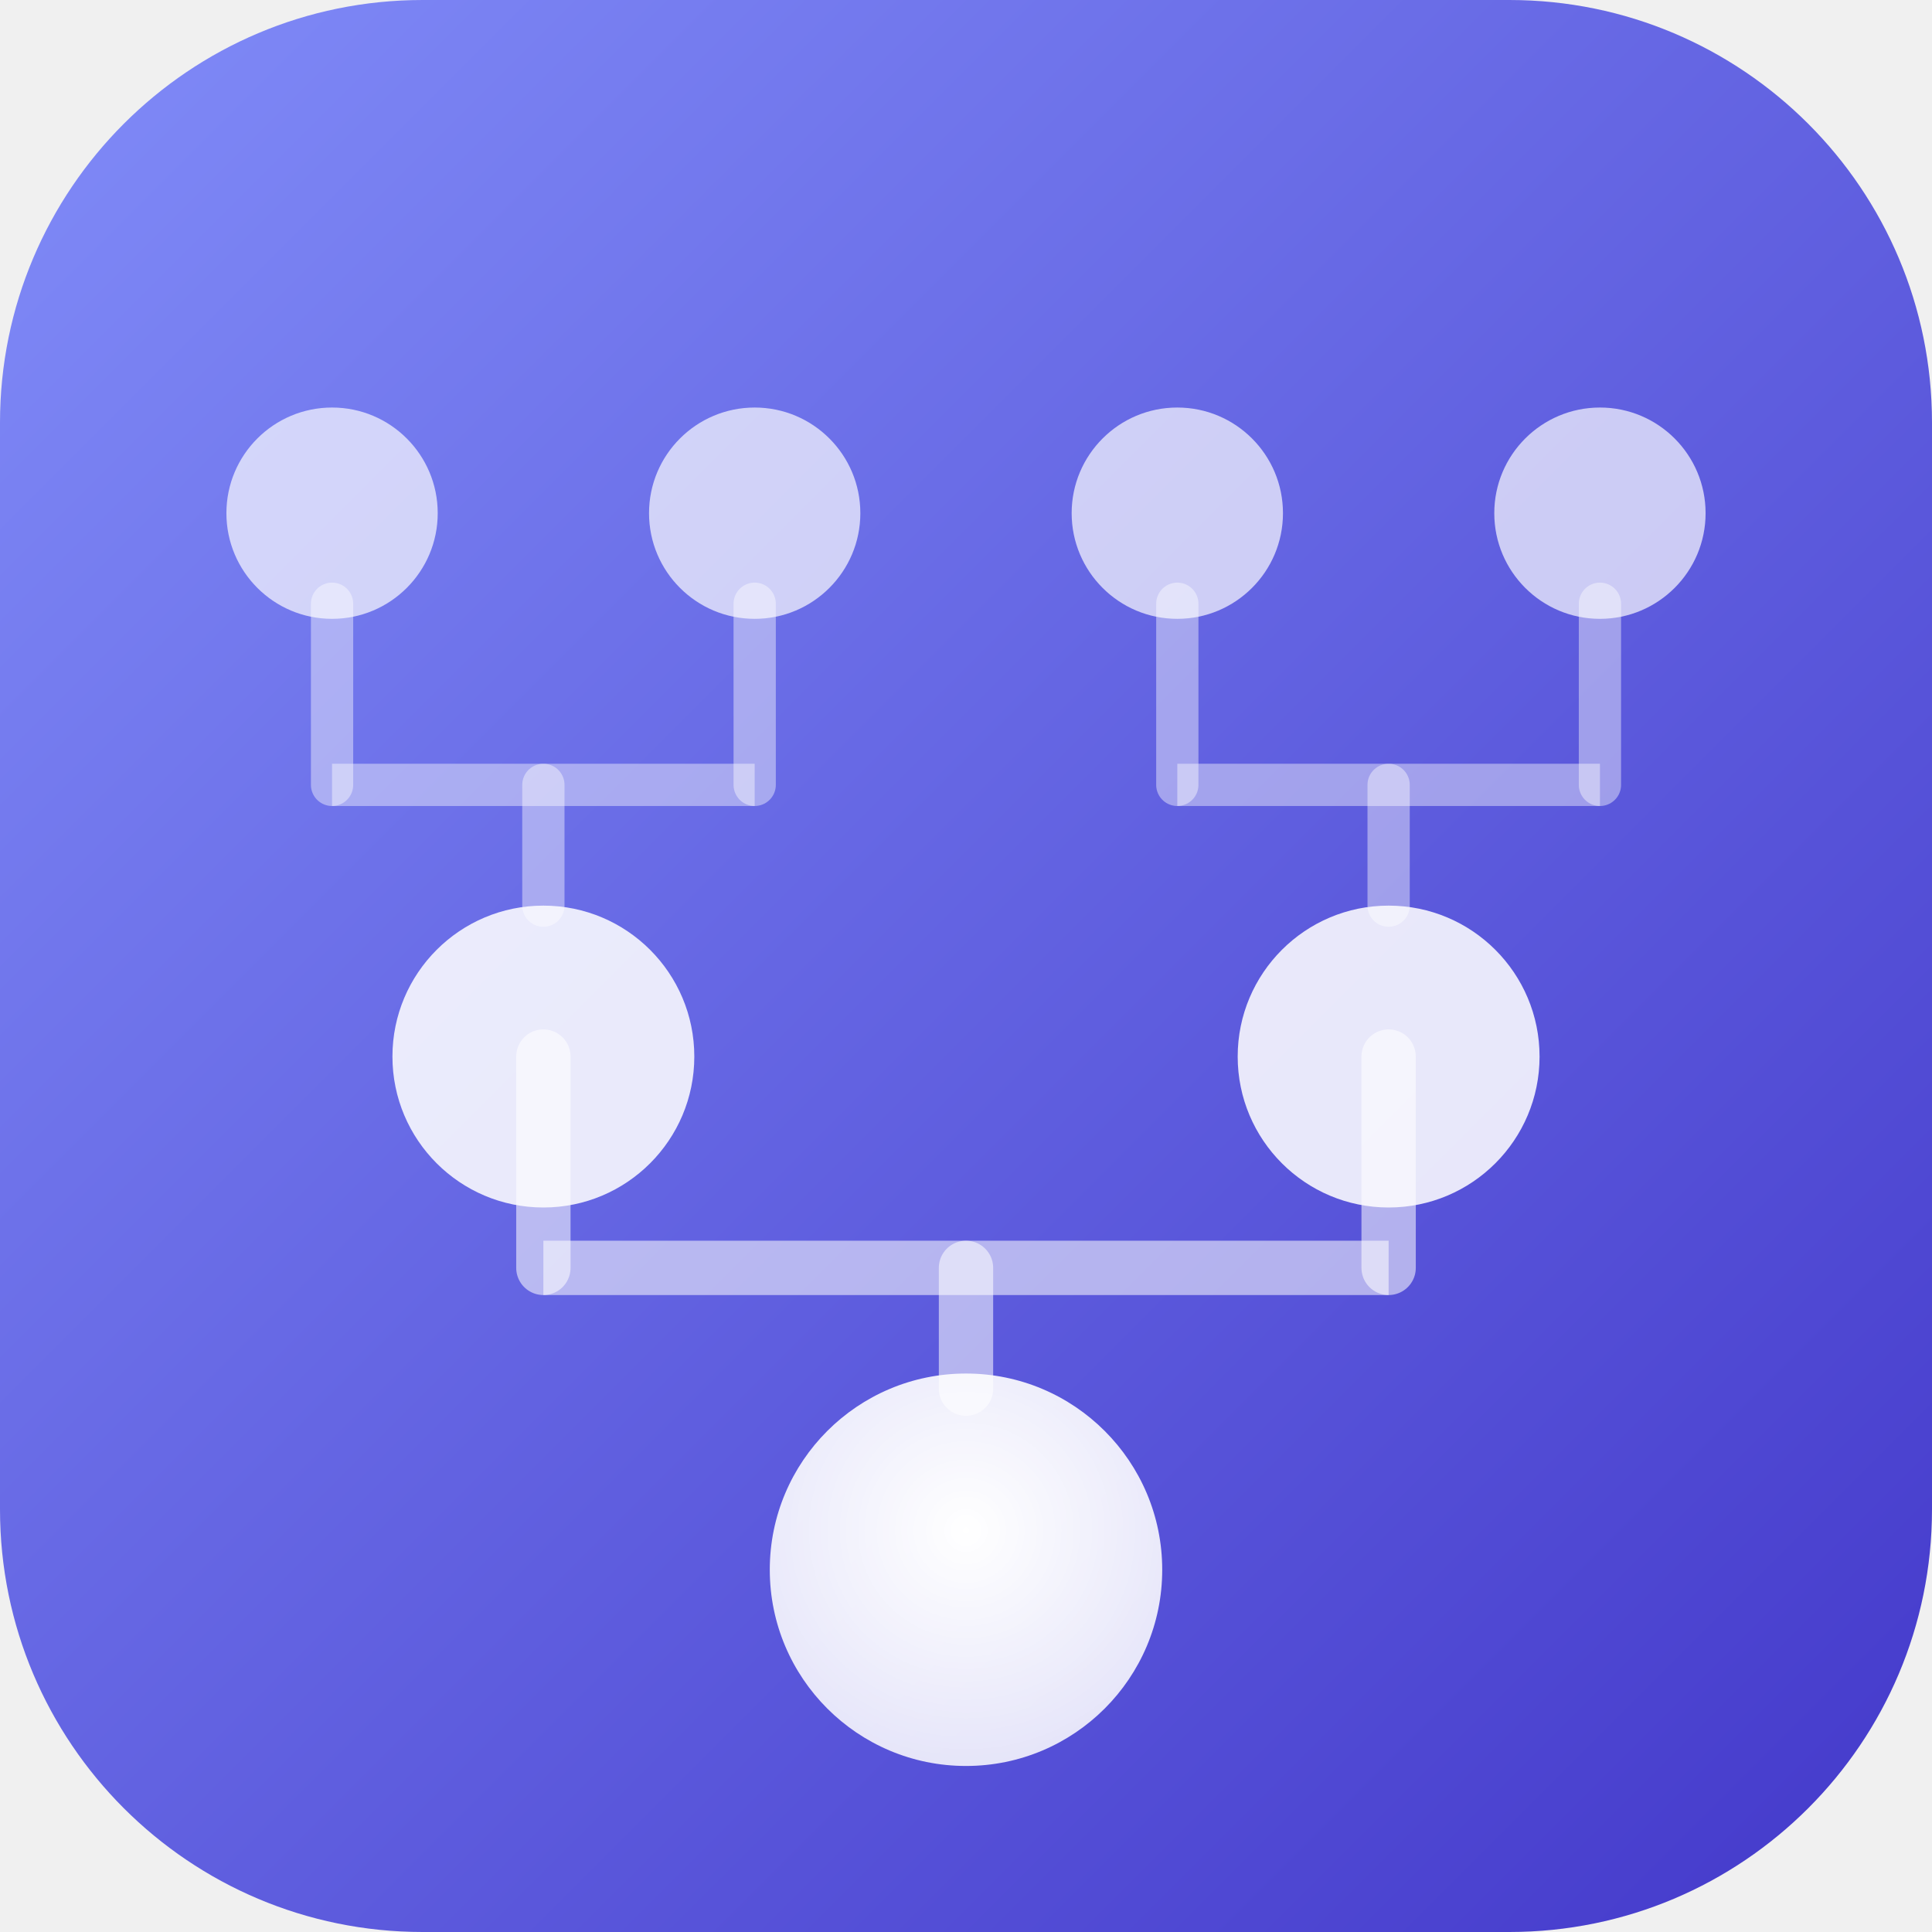
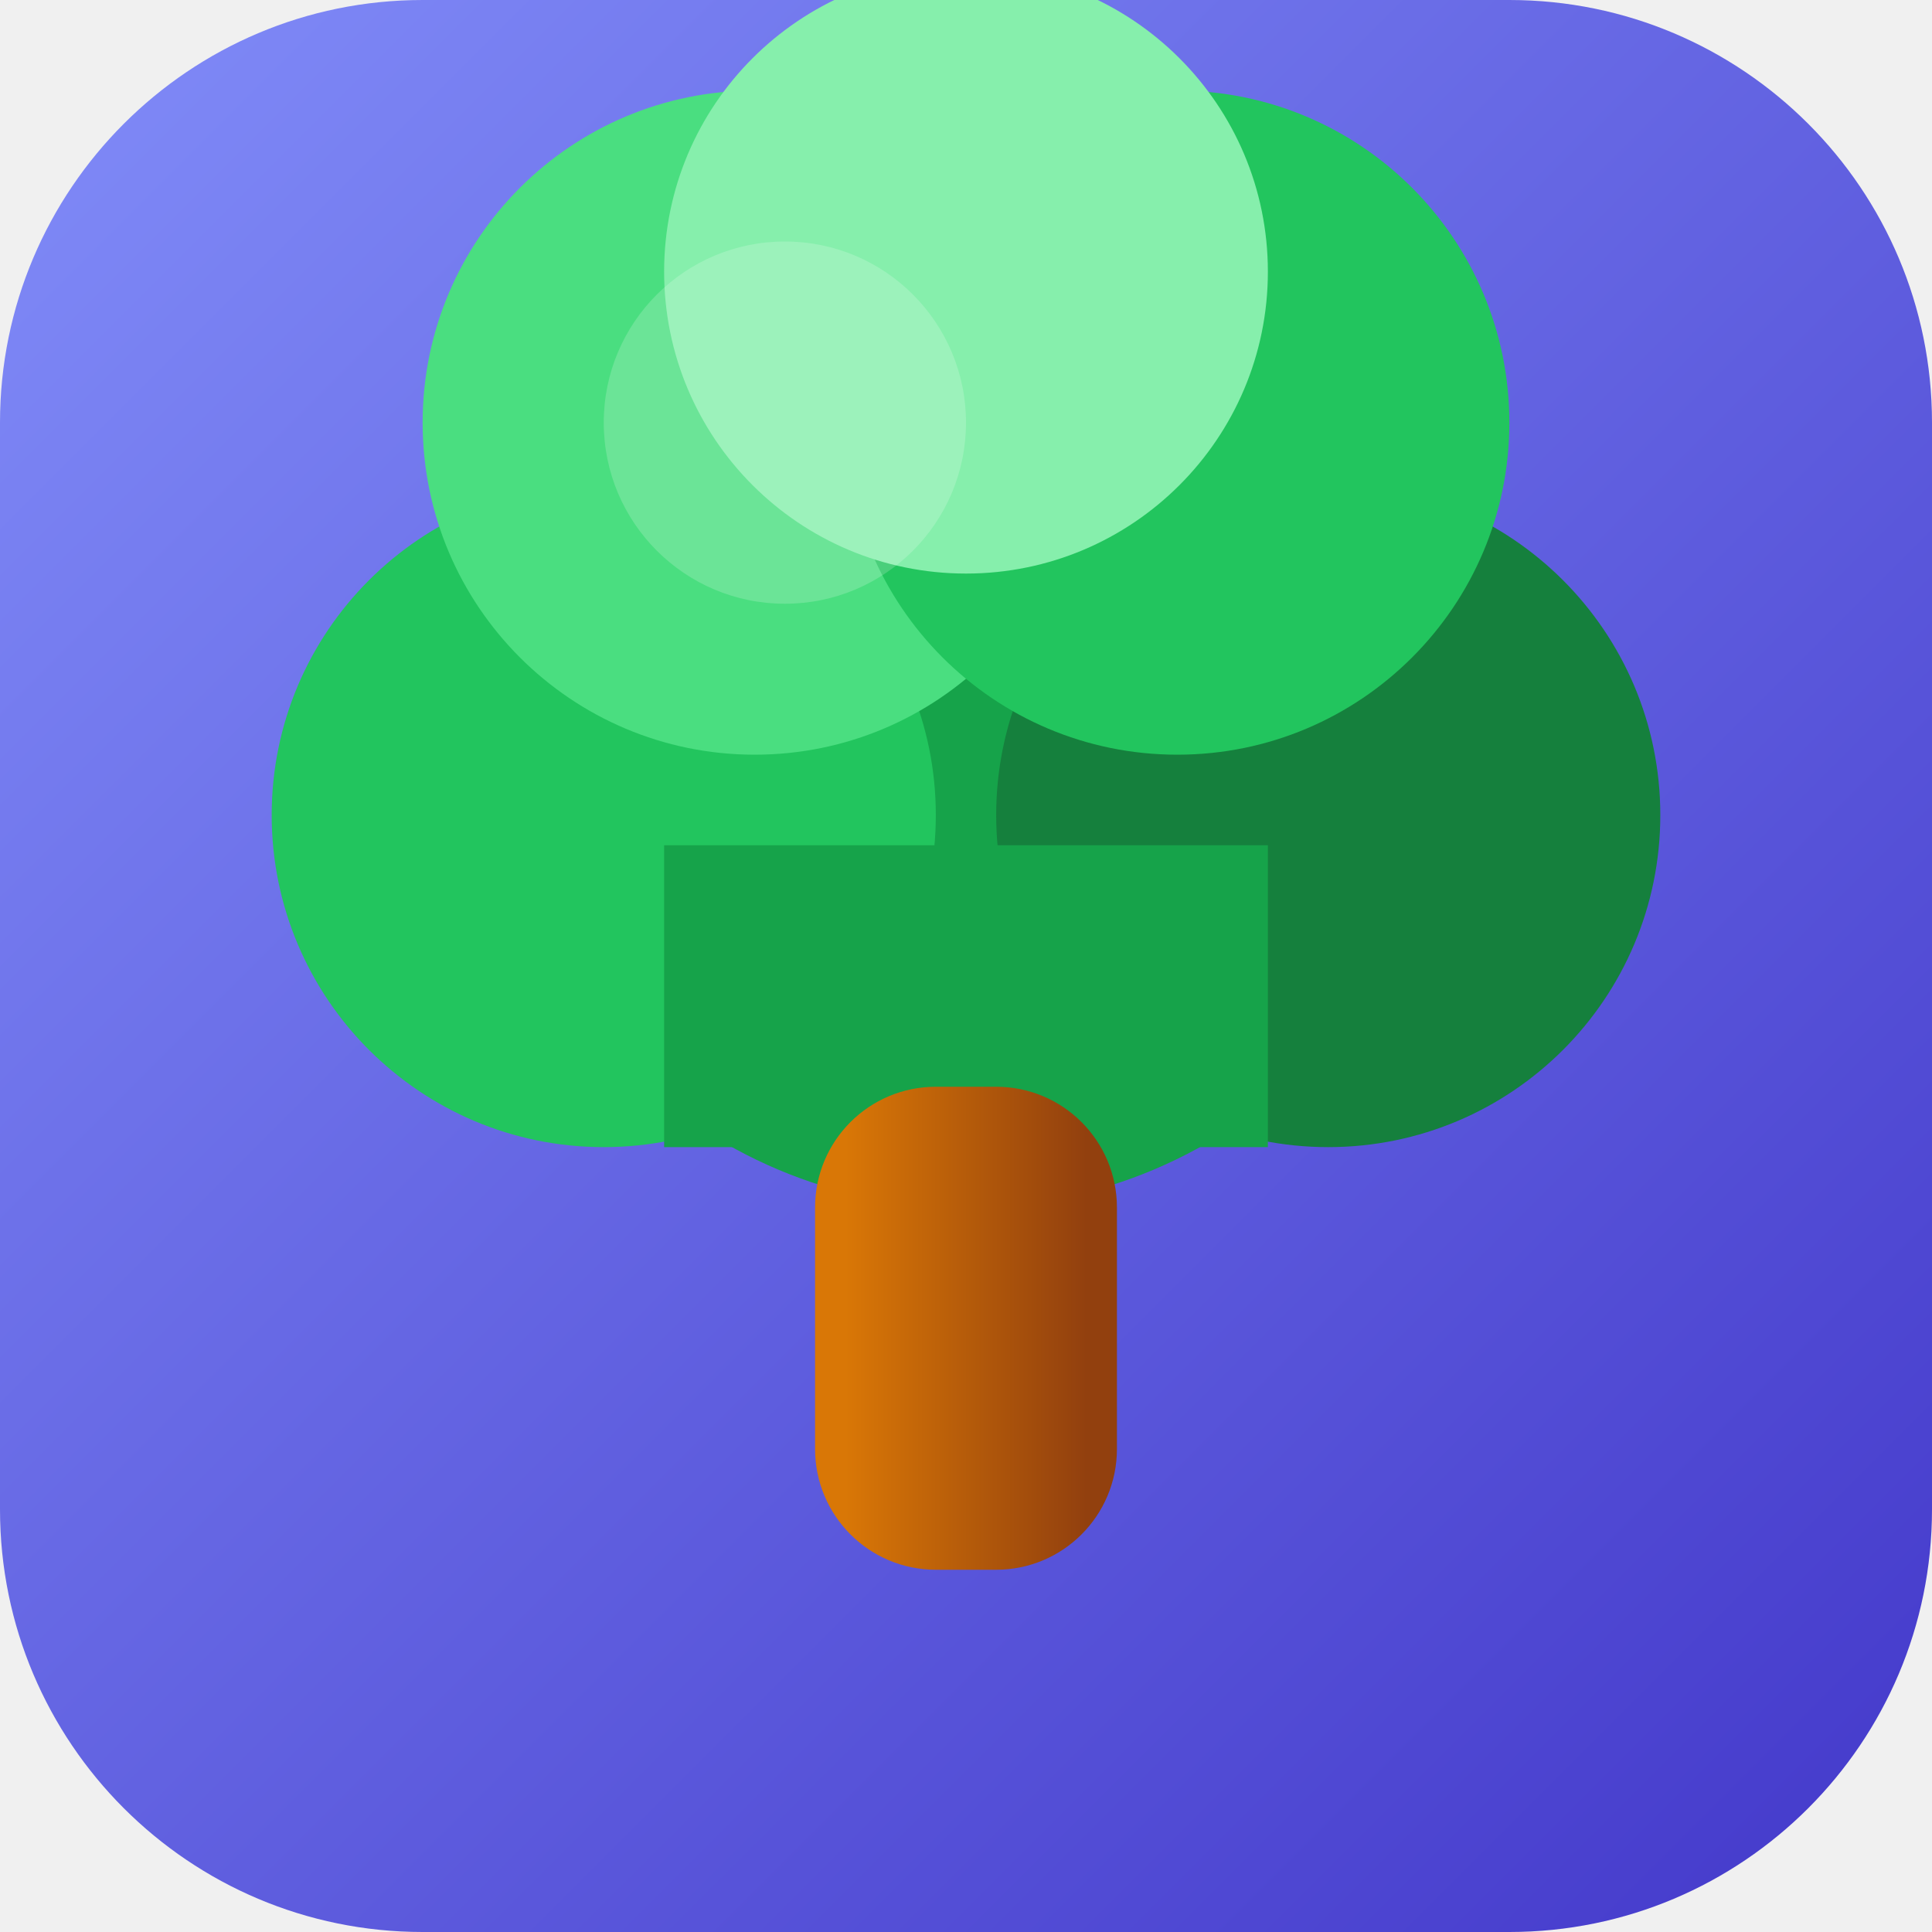
<svg xmlns="http://www.w3.org/2000/svg" viewBox="0 0 64 64">
  <defs>
    <linearGradient id="bg" x1="0" y1="0" x2="64" y2="64" gradientUnits="userSpaceOnUse">
      <stop stop-color="#818cf8" />
      <stop offset="1" stop-color="#4338ca" />
    </linearGradient>
-     <radialGradient id="rg" cx="50%" cy="40%" r="60%">
-       <stop offset="0%" stop-color="white" stop-opacity="1" />
-       <stop offset="100%" stop-color="white" stop-opacity="0.85" />
-     </radialGradient>
+     <linearGradient id="canopy-top" x1="32" y1="4" x2="32" y2="38" gradientUnits="userSpaceOnUse">
+       <stop stop-color="#86efac" />
+       <stop offset="0.5" stop-color="#22c55e" />
+       <stop offset="1" stop-color="#15803d" />
+     </linearGradient>
+     <linearGradient id="trunk-g" x1="28" y1="0" x2="36" y2="0" gradientUnits="userSpaceOnUse">
+       <stop stop-color="#d97706" />
+       <stop offset="1" stop-color="#92400e" />
+     </linearGradient>
  </defs>
  <rect width="64" height="64" rx="14" fill="url(#bg)" />
-   <line x1="32" y1="46" x2="32" y2="42" stroke="white" stroke-width="1.8" stroke-linecap="round" opacity="0.55" />
-   <line x1="18" y1="42" x2="46" y2="42" stroke="white" stroke-width="1.8" opacity="0.55" />
-   <line x1="18" y1="42" x2="18" y2="35" stroke="white" stroke-width="1.8" stroke-linecap="round" opacity="0.55" />
-   <line x1="46" y1="42" x2="46" y2="35" stroke="white" stroke-width="1.8" stroke-linecap="round" opacity="0.55" />
-   <line x1="18" y1="30" x2="18" y2="26" stroke="white" stroke-width="1.4" stroke-linecap="round" opacity="0.42" />
-   <line x1="11" y1="26" x2="25" y2="26" stroke="white" stroke-width="1.4" opacity="0.42" />
-   <line x1="11" y1="26" x2="11" y2="20" stroke="white" stroke-width="1.4" stroke-linecap="round" opacity="0.42" />
-   <line x1="25" y1="26" x2="25" y2="20" stroke="white" stroke-width="1.4" stroke-linecap="round" opacity="0.42" />
-   <line x1="46" y1="30" x2="46" y2="26" stroke="white" stroke-width="1.4" stroke-linecap="round" opacity="0.42" />
-   <line x1="39" y1="26" x2="53" y2="26" stroke="white" stroke-width="1.4" opacity="0.42" />
-   <line x1="39" y1="26" x2="39" y2="20" stroke="white" stroke-width="1.4" stroke-linecap="round" opacity="0.42" />
-   <line x1="53" y1="26" x2="53" y2="20" stroke="white" stroke-width="1.4" stroke-linecap="round" opacity="0.42" />
-   <circle cx="11" cy="17" r="3.5" fill="white" opacity="0.68" />
-   <circle cx="25" cy="17" r="3.5" fill="white" opacity="0.68" />
-   <circle cx="39" cy="17" r="3.5" fill="white" opacity="0.68" />
-   <circle cx="53" cy="17" r="3.5" fill="white" opacity="0.68" />
-   <circle cx="18" cy="35" r="5" fill="white" opacity="0.86" />
-   <circle cx="46" cy="35" r="5" fill="white" opacity="0.86" />
-   <circle cx="32" cy="52" r="6.5" fill="url(#rg)" />
+   <circle cx="32" cy="24" r="16" fill="#16a34a" />
+   <circle cx="20" cy="27" r="11" fill="#22c55e" />
+   <circle cx="44" cy="27" r="11" fill="#15803d" />
+   <circle cx="25" cy="14" r="11" fill="#4ade80" />
+   <circle cx="39" cy="14" r="11" fill="#22c55e" />
+   <circle cx="32" cy="9" r="10" fill="#86efac" />
+   <rect x="22" y="28" width="20" height="10" fill="#16a34a" />
+   <rect x="27" y="36" width="10" height="16" rx="4" fill="url(#trunk-g)" />
+   <circle cx="26" cy="14" r="6" fill="white" opacity="0.18" />
</svg>
